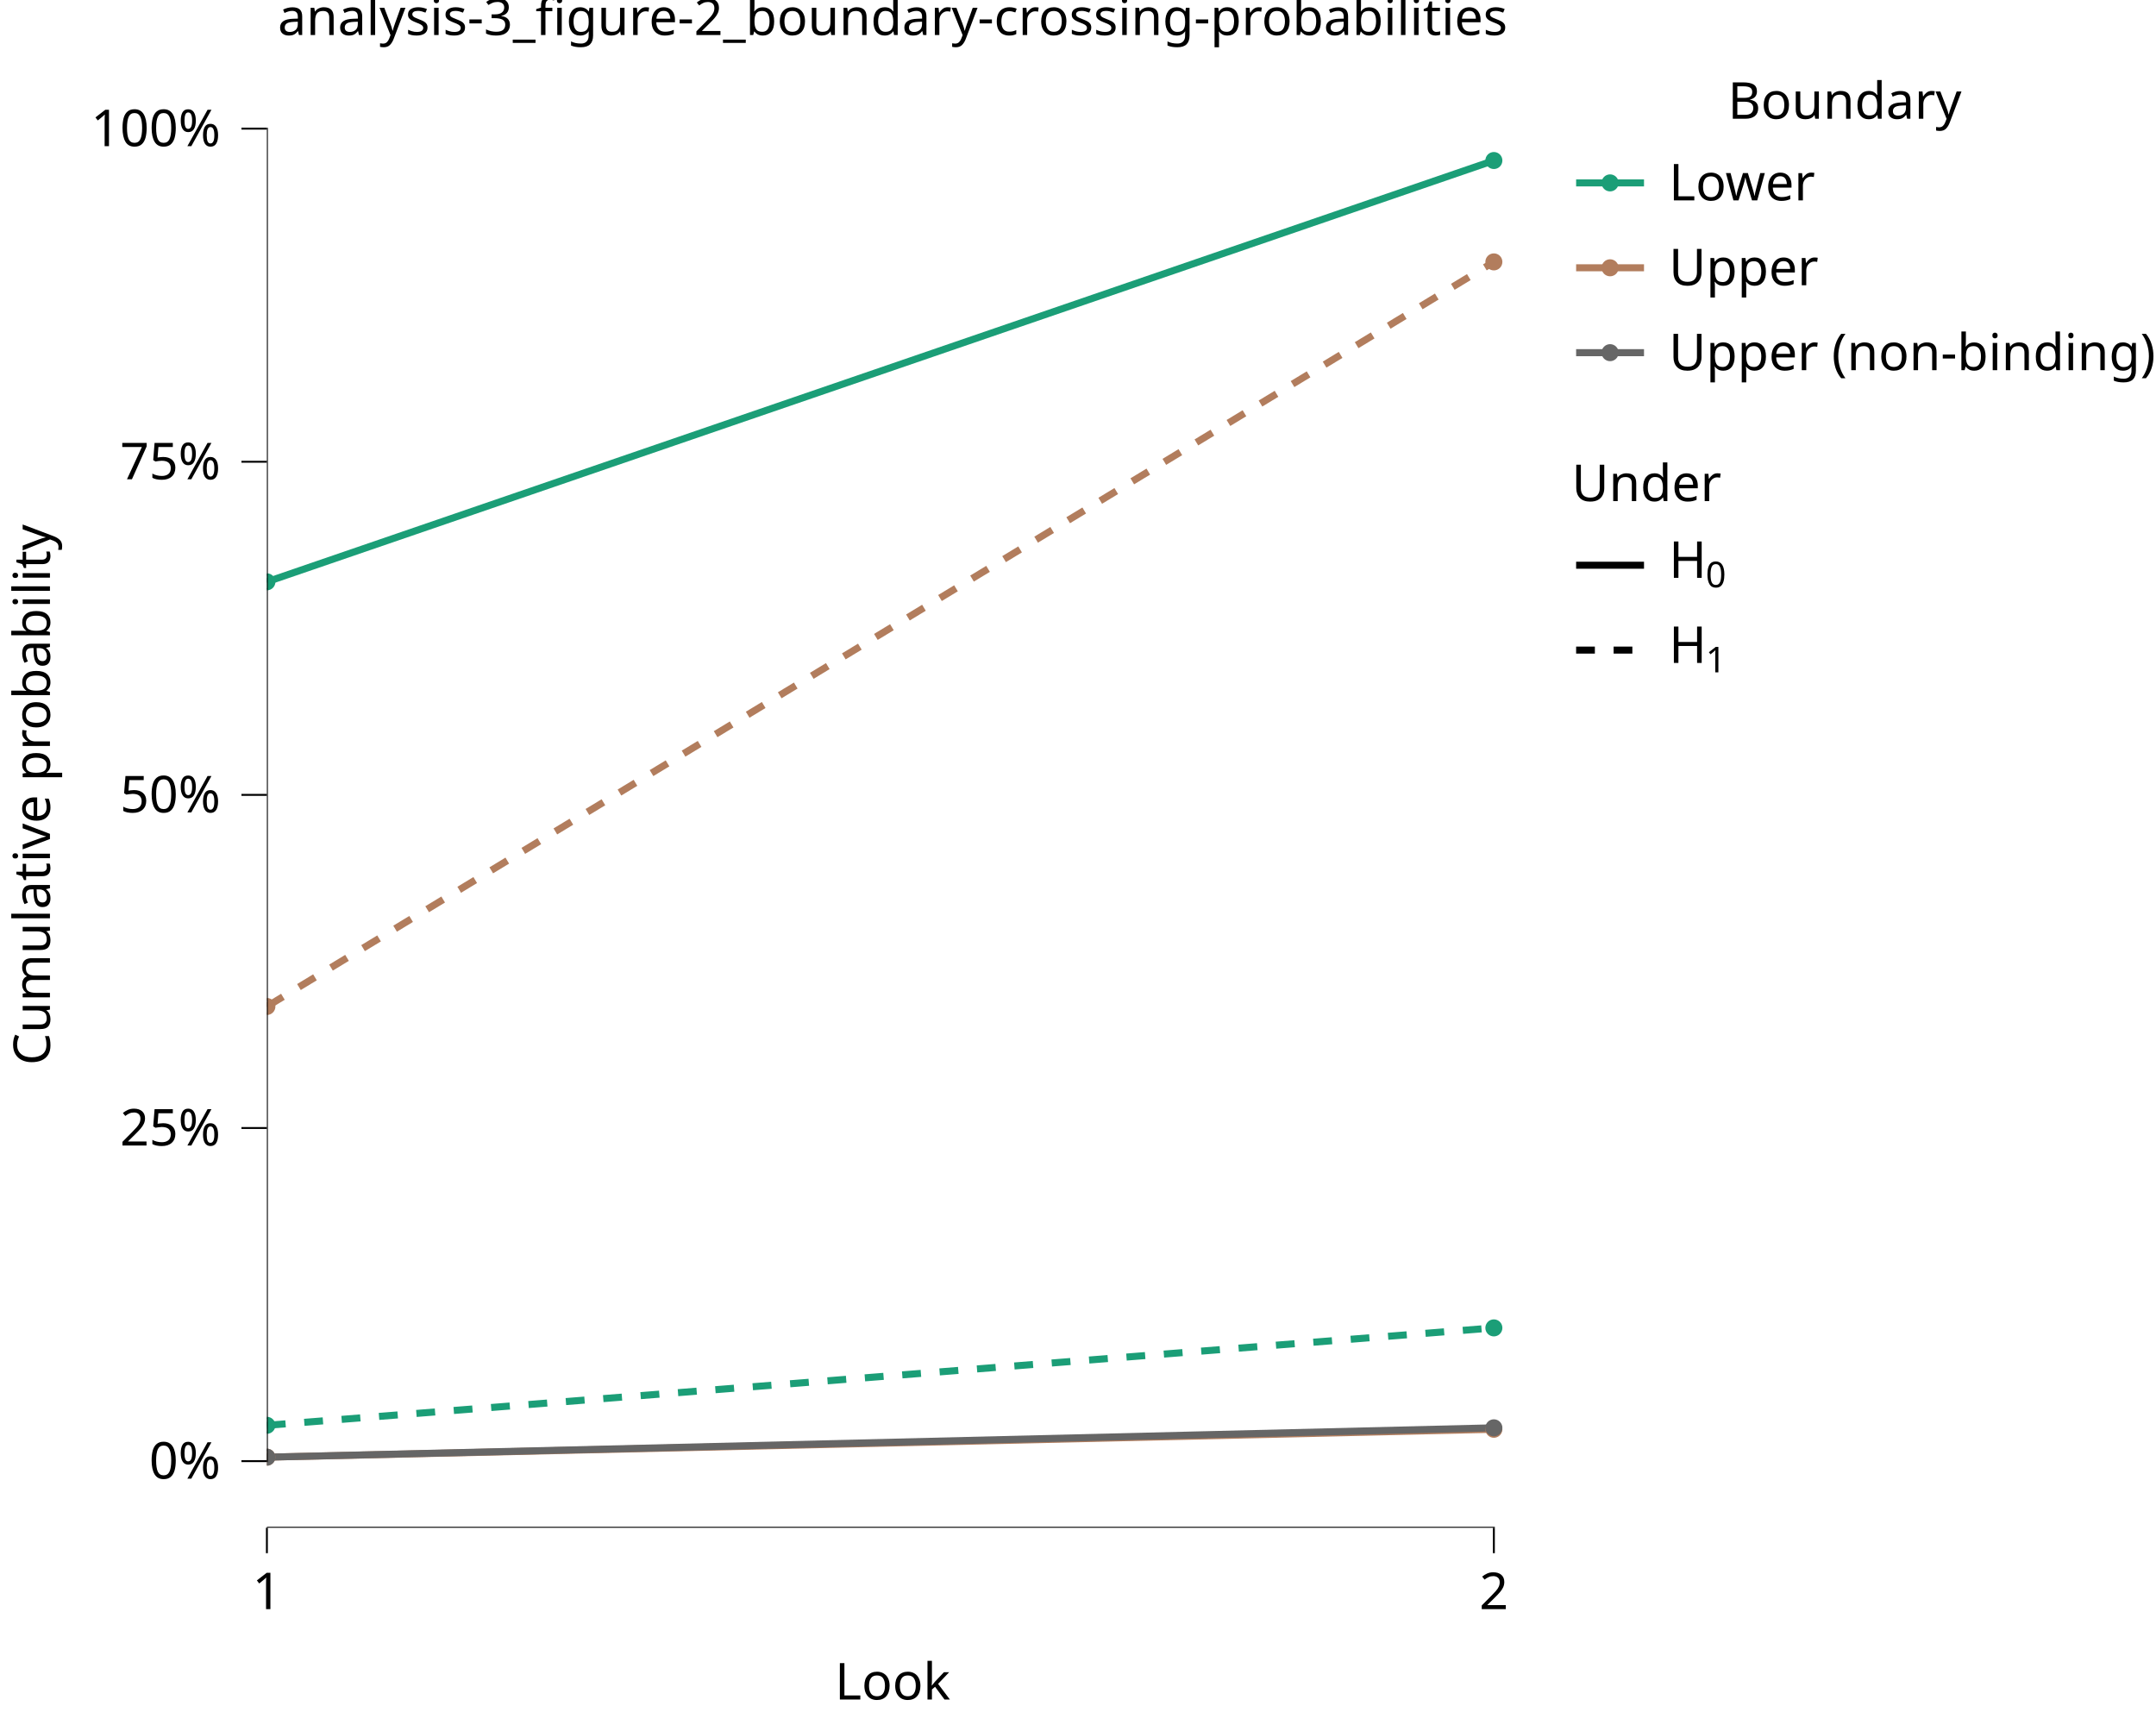
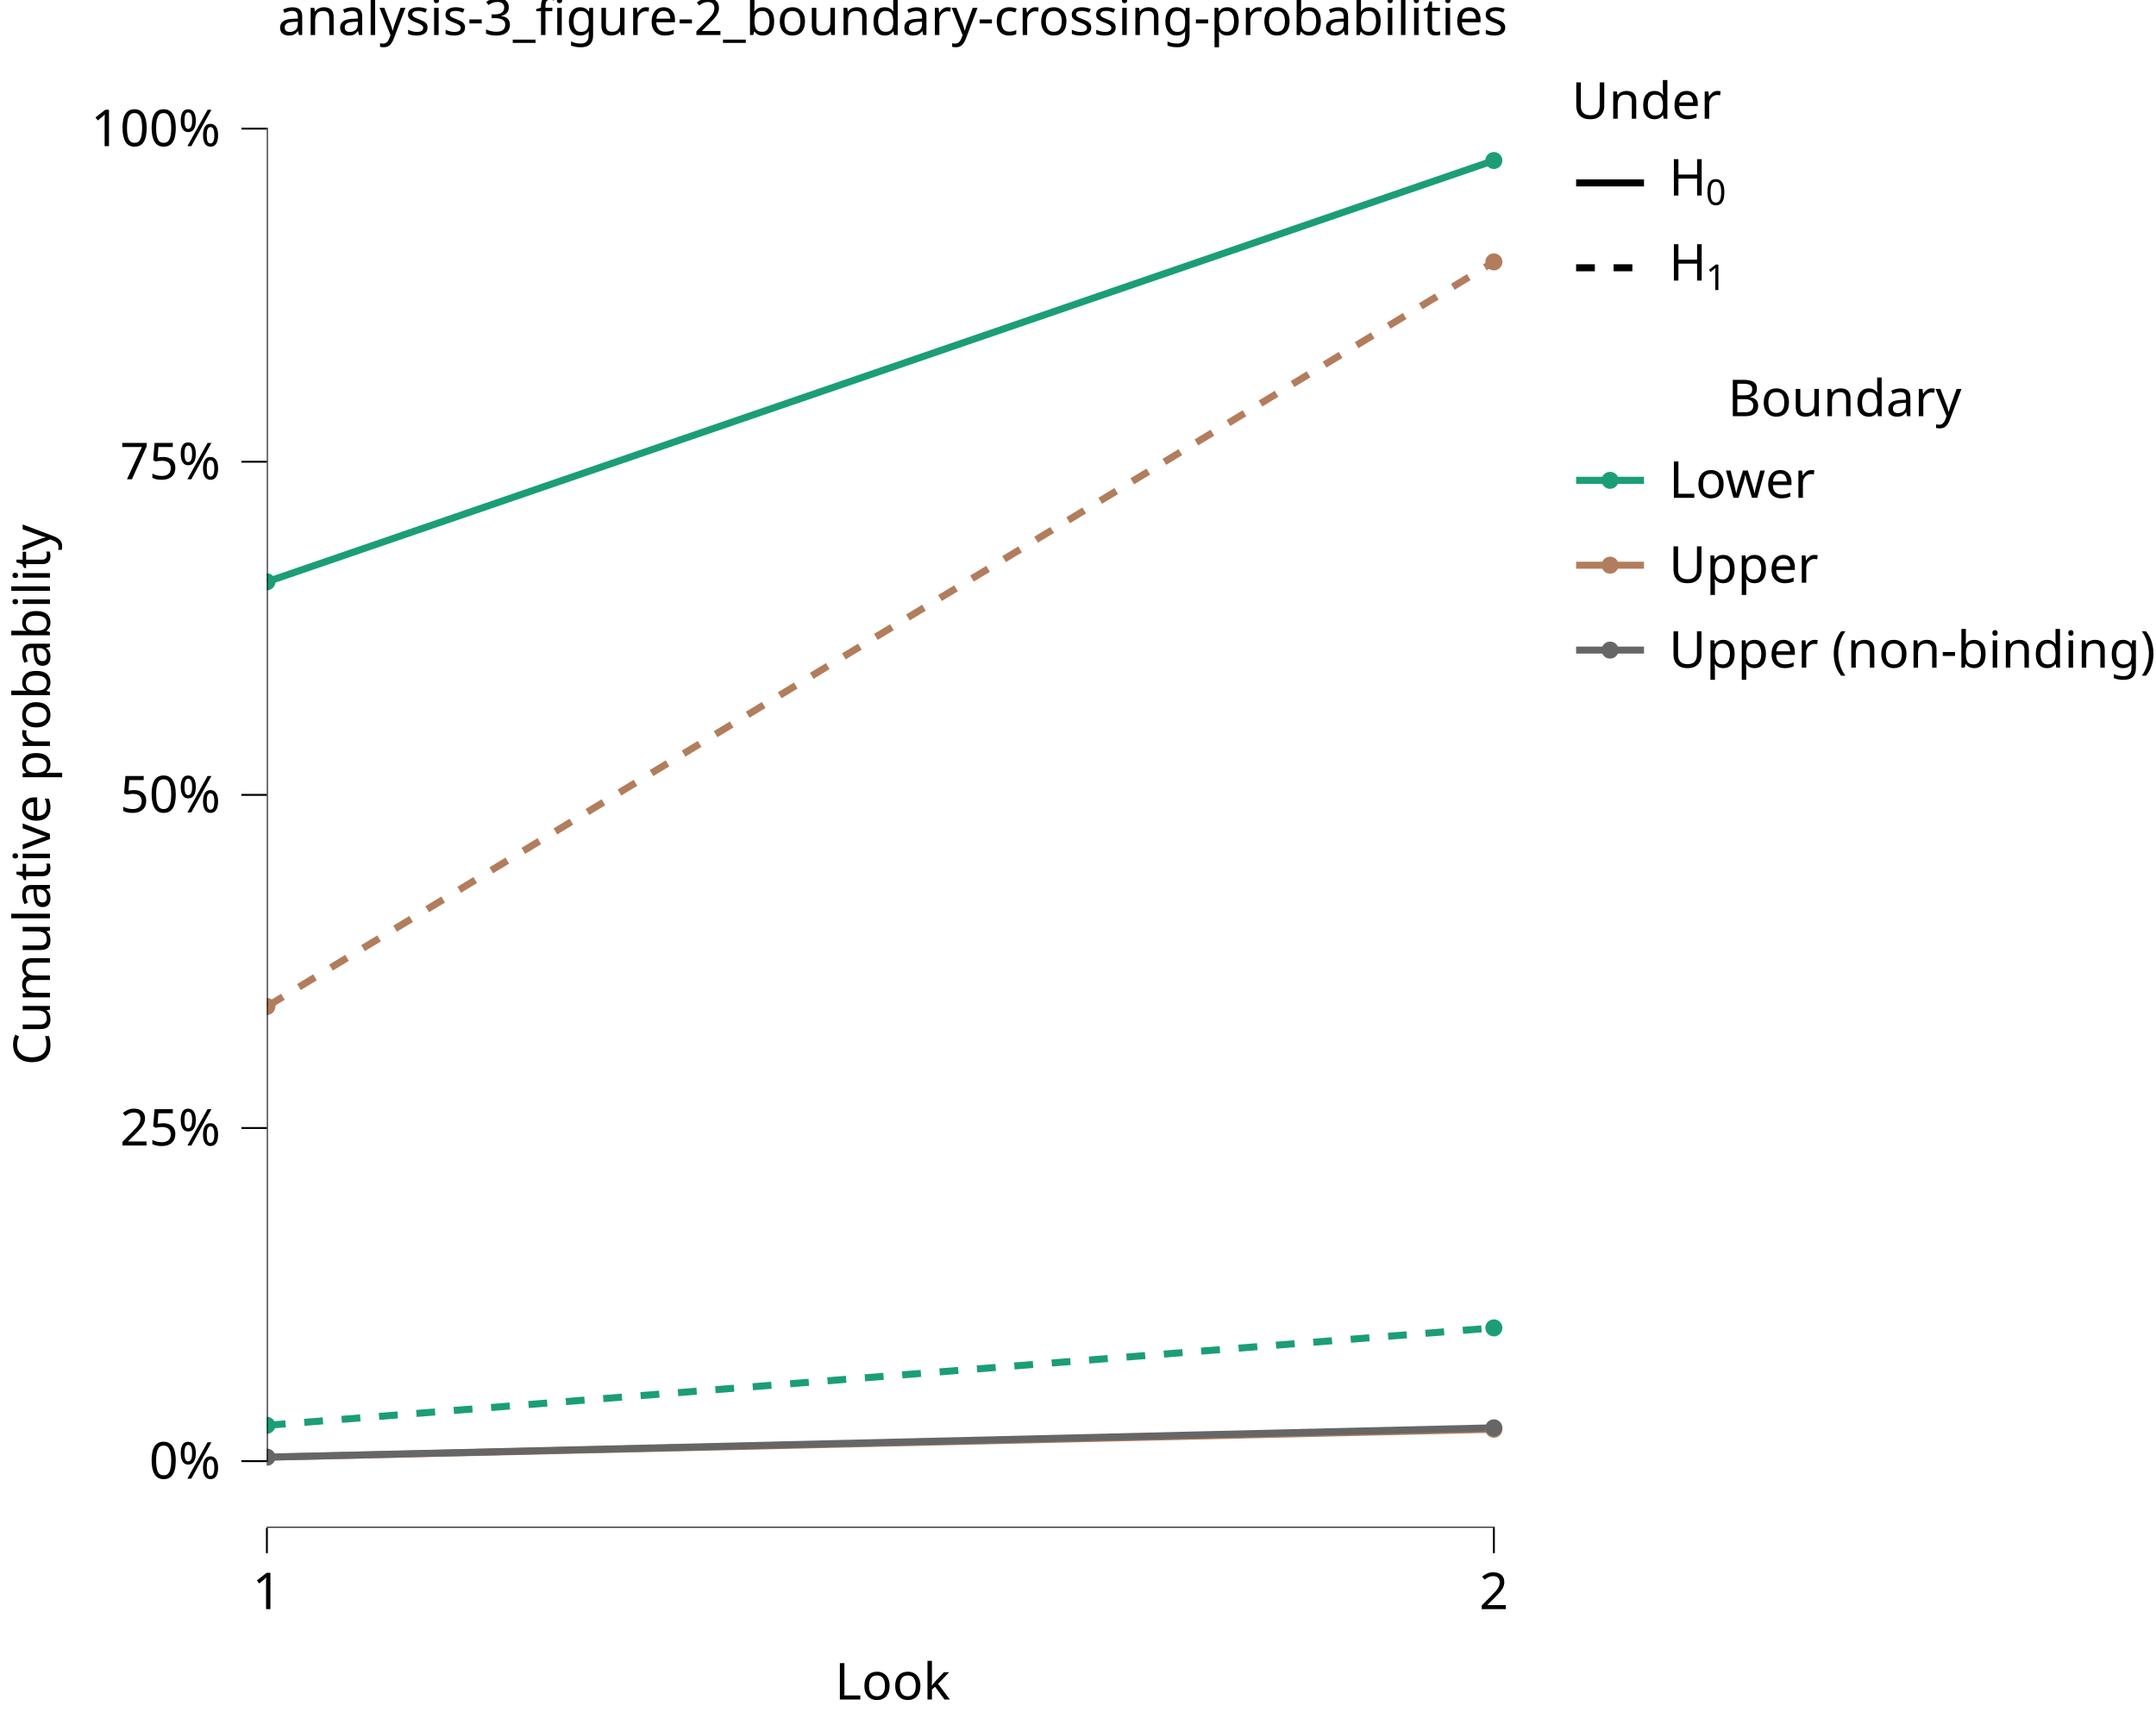
<svg xmlns="http://www.w3.org/2000/svg" class="svglite" data-engine-version="2.0" width="720.00pt" height="576.00pt" viewBox="0 0 720.00 576.00">
  <defs>
    <style type="text/css">
    .svglite line, .svglite polyline, .svglite polygon, .svglite path, .svglite rect, .svglite circle {
      fill: none;
      stroke: #000000;
      stroke-linecap: round;
      stroke-linejoin: round;
      stroke-miterlimit: 10.00;
    }
  </style>
  </defs>
  <rect width="100%" height="100%" style="stroke: none; fill: #FFFFFF;" />
  <defs>
    <clipPath id="cpMC4wMHw3MjAuMDB8MC4wMHw1NzYuMDA=">
      <rect x="0.00" y="0.00" width="720.00" height="576.00" />
    </clipPath>
  </defs>
  <g clip-path="url(#cpMC4wMHw3MjAuMDB8MC4wMHw1NzYuMDA=)">
    <rect x="0.00" y="0.00" width="720.00" height="576.00" style="stroke-width: 10.67; stroke: none;" />
  </g>
  <defs>
    <clipPath id="cpODkuMTN8NTA3LjA3fDIwLjcxfDUxMC4xNA==">
      <rect x="89.13" y="20.71" width="417.94" height="489.43" />
    </clipPath>
  </defs>
  <g clip-path="url(#cpODkuMTN8NTA3LjA3fDIwLjcxfDUxMC4xNA==)">
    <rect x="89.13" y="20.71" width="417.94" height="489.43" style="stroke-width: 10.67; stroke: none;" />
    <polyline points="89.13,194.28 498.88,53.60 " style="stroke-width: 2.35; stroke: #1B9E77; stroke-linecap: butt;" />
    <polyline points="89.13,475.93 498.88,443.40 " style="stroke-width: 2.35; stroke: #1B9E77; stroke-dasharray: 6.26,6.26; stroke-linecap: butt;" />
    <polyline points="89.13,486.57 498.88,477.25 " style="stroke-width: 2.35; stroke: #B27D5D; stroke-linecap: butt;" />
    <polyline points="89.13,336.08 498.88,87.45 " style="stroke-width: 2.35; stroke: #B27D5D; stroke-dasharray: 6.26,6.26; stroke-linecap: butt;" />
    <polyline points="89.13,486.57 498.88,476.77 " style="stroke-width: 2.35; stroke: #666666; stroke-linecap: butt;" />
    <circle cx="89.13" cy="194.28" r="2.49" style="stroke-width: 0.71; stroke: #1B9E77; fill: #1B9E77;" />
    <circle cx="498.88" cy="53.60" r="2.49" style="stroke-width: 0.71; stroke: #1B9E77; fill: #1B9E77;" />
    <circle cx="89.13" cy="475.93" r="2.49" style="stroke-width: 0.71; stroke: #1B9E77; fill: #1B9E77;" />
    <circle cx="498.88" cy="443.40" r="2.49" style="stroke-width: 0.71; stroke: #1B9E77; fill: #1B9E77;" />
    <circle cx="89.13" cy="486.57" r="2.49" style="stroke-width: 0.71; stroke: #B27D5D; fill: #B27D5D;" />
    <circle cx="498.88" cy="477.25" r="2.49" style="stroke-width: 0.71; stroke: #B27D5D; fill: #B27D5D;" />
    <circle cx="89.13" cy="336.08" r="2.49" style="stroke-width: 0.71; stroke: #B27D5D; fill: #B27D5D;" />
    <circle cx="498.88" cy="87.45" r="2.49" style="stroke-width: 0.71; stroke: #B27D5D; fill: #B27D5D;" />
    <circle cx="89.13" cy="486.57" r="2.49" style="stroke-width: 0.71; stroke: #666666; fill: #666666;" />
    <circle cx="498.88" cy="476.77" r="2.49" style="stroke-width: 0.71; stroke: #666666; fill: #666666;" />
    <line x1="88.81" y1="510.14" x2="499.20" y2="510.14" style="stroke-width: 0.64; stroke-linecap: butt;" />
    <line x1="89.13" y1="488.21" x2="89.13" y2="42.64" style="stroke-width: 0.64; stroke-linecap: butt;" />
    <rect x="89.13" y="20.71" width="417.94" height="489.43" style="stroke-width: 0.00; stroke: none;" />
  </g>
  <g clip-path="url(#cpMC4wMHw3MjAuMDB8MC4wMHw1NzYuMDA=)">
    <polyline points="89.13,510.14 89.13,20.71 " style="stroke-width: 0.00; stroke: none; stroke-linecap: butt;" />
    <text x="73.66" y="493.74" text-anchor="end" style="font-size: 17.00px; font-family: sans;" textLength="24.57px" lengthAdjust="spacingAndGlyphs">0%</text>
    <text x="73.66" y="382.51" text-anchor="end" style="font-size: 17.00px; font-family: sans;" textLength="34.03px" lengthAdjust="spacingAndGlyphs">25%</text>
    <text x="73.66" y="271.27" text-anchor="end" style="font-size: 17.00px; font-family: sans;" textLength="34.03px" lengthAdjust="spacingAndGlyphs">50%</text>
    <text x="73.66" y="160.04" text-anchor="end" style="font-size: 17.00px; font-family: sans;" textLength="34.03px" lengthAdjust="spacingAndGlyphs">75%</text>
    <text x="73.66" y="48.80" text-anchor="end" style="font-size: 17.00px; font-family: sans;" textLength="43.48px" lengthAdjust="spacingAndGlyphs">100%</text>
    <polyline points="80.63,487.89 89.13,487.89 " style="stroke-width: 0.64; stroke-linecap: butt;" />
    <polyline points="80.63,376.66 89.13,376.66 " style="stroke-width: 0.64; stroke-linecap: butt;" />
    <polyline points="80.63,265.42 89.13,265.42 " style="stroke-width: 0.64; stroke-linecap: butt;" />
    <polyline points="80.63,154.19 89.13,154.19 " style="stroke-width: 0.64; stroke-linecap: butt;" />
    <polyline points="80.63,42.95 89.13,42.95 " style="stroke-width: 0.64; stroke-linecap: butt;" />
    <polyline points="89.13,510.14 507.07,510.14 " style="stroke-width: 0.00; stroke: none; stroke-linecap: butt;" />
    <polyline points="89.13,518.64 89.13,510.14 " style="stroke-width: 0.64; stroke-linecap: butt;" />
    <polyline points="498.88,518.64 498.88,510.14 " style="stroke-width: 0.64; stroke-linecap: butt;" />
    <text x="89.13" y="537.32" text-anchor="middle" style="font-size: 17.00px; font-family: sans;" textLength="9.46px" lengthAdjust="spacingAndGlyphs">1</text>
    <text x="498.88" y="537.32" text-anchor="middle" style="font-size: 17.00px; font-family: sans;" textLength="9.46px" lengthAdjust="spacingAndGlyphs">2</text>
    <text x="298.10" y="567.49" text-anchor="middle" style="font-size: 17.00px; font-family: sans;" textLength="36.87px" lengthAdjust="spacingAndGlyphs">Look</text>
    <text transform="translate(16.68,265.42) rotate(-90)" text-anchor="middle" style="font-size: 17.00px; font-family: sans;" textLength="167.26px" lengthAdjust="spacingAndGlyphs">Cumulative probability</text>
    <rect x="518.03" y="20.71" width="201.97" height="216.03" style="stroke-width: 0.75; stroke: none;" />
-     <rect x="518.03" y="20.71" width="201.97" height="116.71" style="stroke-width: 10.67; stroke: none;" />
-     <text x="616.03" y="39.65" text-anchor="middle" style="font-size: 17.00px; font-family: sans;" textLength="72.79px" lengthAdjust="spacingAndGlyphs">Boundary</text>
+     <rect x="518.03" y="20.71" width="69.66" height="88.36" style="stroke-width: 10.67; stroke: none;" />
+     <text x="549.87" y="39.65" text-anchor="middle" style="font-size: 17.00px; font-family: sans;" textLength="46.31px" lengthAdjust="spacingAndGlyphs">Under</text>
    <rect x="523.51" y="46.90" width="28.35" height="28.35" style="stroke-width: 10.67; stroke: none;" />
-     <line x1="526.35" y1="61.07" x2="549.02" y2="61.07" style="stroke-width: 2.35; stroke: #1B9E77; stroke-linecap: butt;" />
-     <circle cx="537.69" cy="61.07" r="2.49" style="stroke-width: 0.71; stroke: #1B9E77; fill: #1B9E77;" />
+     <line x1="526.35" y1="61.07" x2="549.02" y2="61.07" style="stroke-width: 2.35; stroke-linecap: butt;" />
    <rect x="523.51" y="75.24" width="28.35" height="28.35" style="stroke-width: 10.67; stroke: none;" />
-     <line x1="526.35" y1="89.42" x2="549.02" y2="89.42" style="stroke-width: 2.35; stroke: #B27D5D; stroke-linecap: butt;" />
-     <circle cx="537.69" cy="89.42" r="2.49" style="stroke-width: 0.71; stroke: #B27D5D; fill: #B27D5D;" />
-     <rect x="523.51" y="103.59" width="28.35" height="28.35" style="stroke-width: 10.67; stroke: none;" />
-     <line x1="526.35" y1="117.76" x2="549.02" y2="117.76" style="stroke-width: 2.35; stroke: #666666; stroke-linecap: butt;" />
-     <circle cx="537.69" cy="117.76" r="2.49" style="stroke-width: 0.71; stroke: #666666; fill: #666666;" />
-     <text x="557.34" y="66.92" style="font-size: 17.00px; font-family: sans;" textLength="46.31px" lengthAdjust="spacingAndGlyphs">Lower</text>
-     <text x="557.34" y="95.26" style="font-size: 17.00px; font-family: sans;" textLength="46.31px" lengthAdjust="spacingAndGlyphs">Upper</text>
-     <text x="557.34" y="123.61" style="font-size: 17.00px; font-family: sans;" textLength="151.20px" lengthAdjust="spacingAndGlyphs">Upper (non-binding)</text>
-     <rect x="518.03" y="148.37" width="69.66" height="88.36" style="stroke-width: 10.67; stroke: none;" />
-     <text x="549.87" y="167.32" text-anchor="middle" style="font-size: 17.00px; font-family: sans;" textLength="46.31px" lengthAdjust="spacingAndGlyphs">Under</text>
+     <line x1="526.35" y1="89.42" x2="549.02" y2="89.42" style="stroke-width: 2.35; stroke-dasharray: 6.26,6.26; stroke-linecap: butt;" />
+     <text x="557.34" y="65.29" style="font-size: 17.00px; font-family: sans;" textLength="12.28px" lengthAdjust="spacingAndGlyphs">H</text>
+     <text x="569.62" y="68.43" style="font-size: 11.90px; font-family: sans;" textLength="6.62px" lengthAdjust="spacingAndGlyphs">0</text>
+     <text x="557.34" y="93.69" style="font-size: 17.00px; font-family: sans;" textLength="12.28px" lengthAdjust="spacingAndGlyphs">H</text>
+     <text x="569.62" y="96.84" style="font-size: 11.90px; font-family: sans;" textLength="6.62px" lengthAdjust="spacingAndGlyphs">1</text>
+     <rect x="518.03" y="120.03" width="201.97" height="116.71" style="stroke-width: 10.67; stroke: none;" />
+     <text x="616.03" y="138.97" text-anchor="middle" style="font-size: 17.00px; font-family: sans;" textLength="72.79px" lengthAdjust="spacingAndGlyphs">Boundary</text>
+     <rect x="523.51" y="146.21" width="28.35" height="28.35" style="stroke-width: 10.67; stroke: none;" />
+     <line x1="526.35" y1="160.39" x2="549.02" y2="160.39" style="stroke-width: 2.35; stroke: #1B9E77; stroke-linecap: butt;" />
+     <circle cx="537.69" cy="160.39" r="2.49" style="stroke-width: 0.71; stroke: #1B9E77; fill: #1B9E77;" />
    <rect x="523.51" y="174.56" width="28.35" height="28.35" style="stroke-width: 10.67; stroke: none;" />
-     <line x1="526.35" y1="188.73" x2="549.02" y2="188.73" style="stroke-width: 2.35; stroke-linecap: butt;" />
+     <line x1="526.35" y1="188.73" x2="549.02" y2="188.73" style="stroke-width: 2.35; stroke: #B27D5D; stroke-linecap: butt;" />
+     <circle cx="537.69" cy="188.73" r="2.49" style="stroke-width: 0.71; stroke: #B27D5D; fill: #B27D5D;" />
    <rect x="523.51" y="202.91" width="28.35" height="28.35" style="stroke-width: 10.67; stroke: none;" />
-     <line x1="526.35" y1="217.08" x2="549.02" y2="217.08" style="stroke-width: 2.35; stroke-dasharray: 6.26,6.26; stroke-linecap: butt;" />
-     <text x="557.34" y="192.95" style="font-size: 17.00px; font-family: sans;" textLength="12.28px" lengthAdjust="spacingAndGlyphs">H</text>
-     <text x="569.62" y="196.10" style="font-size: 11.90px; font-family: sans;" textLength="6.62px" lengthAdjust="spacingAndGlyphs">0</text>
-     <text x="557.34" y="221.36" style="font-size: 17.00px; font-family: sans;" textLength="12.28px" lengthAdjust="spacingAndGlyphs">H</text>
-     <text x="569.62" y="224.50" style="font-size: 11.90px; font-family: sans;" textLength="6.62px" lengthAdjust="spacingAndGlyphs">1</text>
+     <line x1="526.35" y1="217.08" x2="549.02" y2="217.08" style="stroke-width: 2.35; stroke: #666666; stroke-linecap: butt;" />
+     <circle cx="537.69" cy="217.08" r="2.49" style="stroke-width: 0.71; stroke: #666666; fill: #666666;" />
+     <text x="557.34" y="166.24" style="font-size: 17.00px; font-family: sans;" textLength="46.31px" lengthAdjust="spacingAndGlyphs">Lower</text>
+     <text x="557.34" y="194.58" style="font-size: 17.00px; font-family: sans;" textLength="46.31px" lengthAdjust="spacingAndGlyphs">Upper</text>
+     <text x="557.34" y="222.93" style="font-size: 17.00px; font-family: sans;" textLength="151.20px" lengthAdjust="spacingAndGlyphs">Upper (non-binding)</text>
    <text x="298.10" y="11.70" text-anchor="middle" style="font-size: 17.00px; font-family: sans;" textLength="389.36px" lengthAdjust="spacingAndGlyphs">analysis-3_figure-2_boundary-crossing-probabilities</text>
  </g>
</svg>
